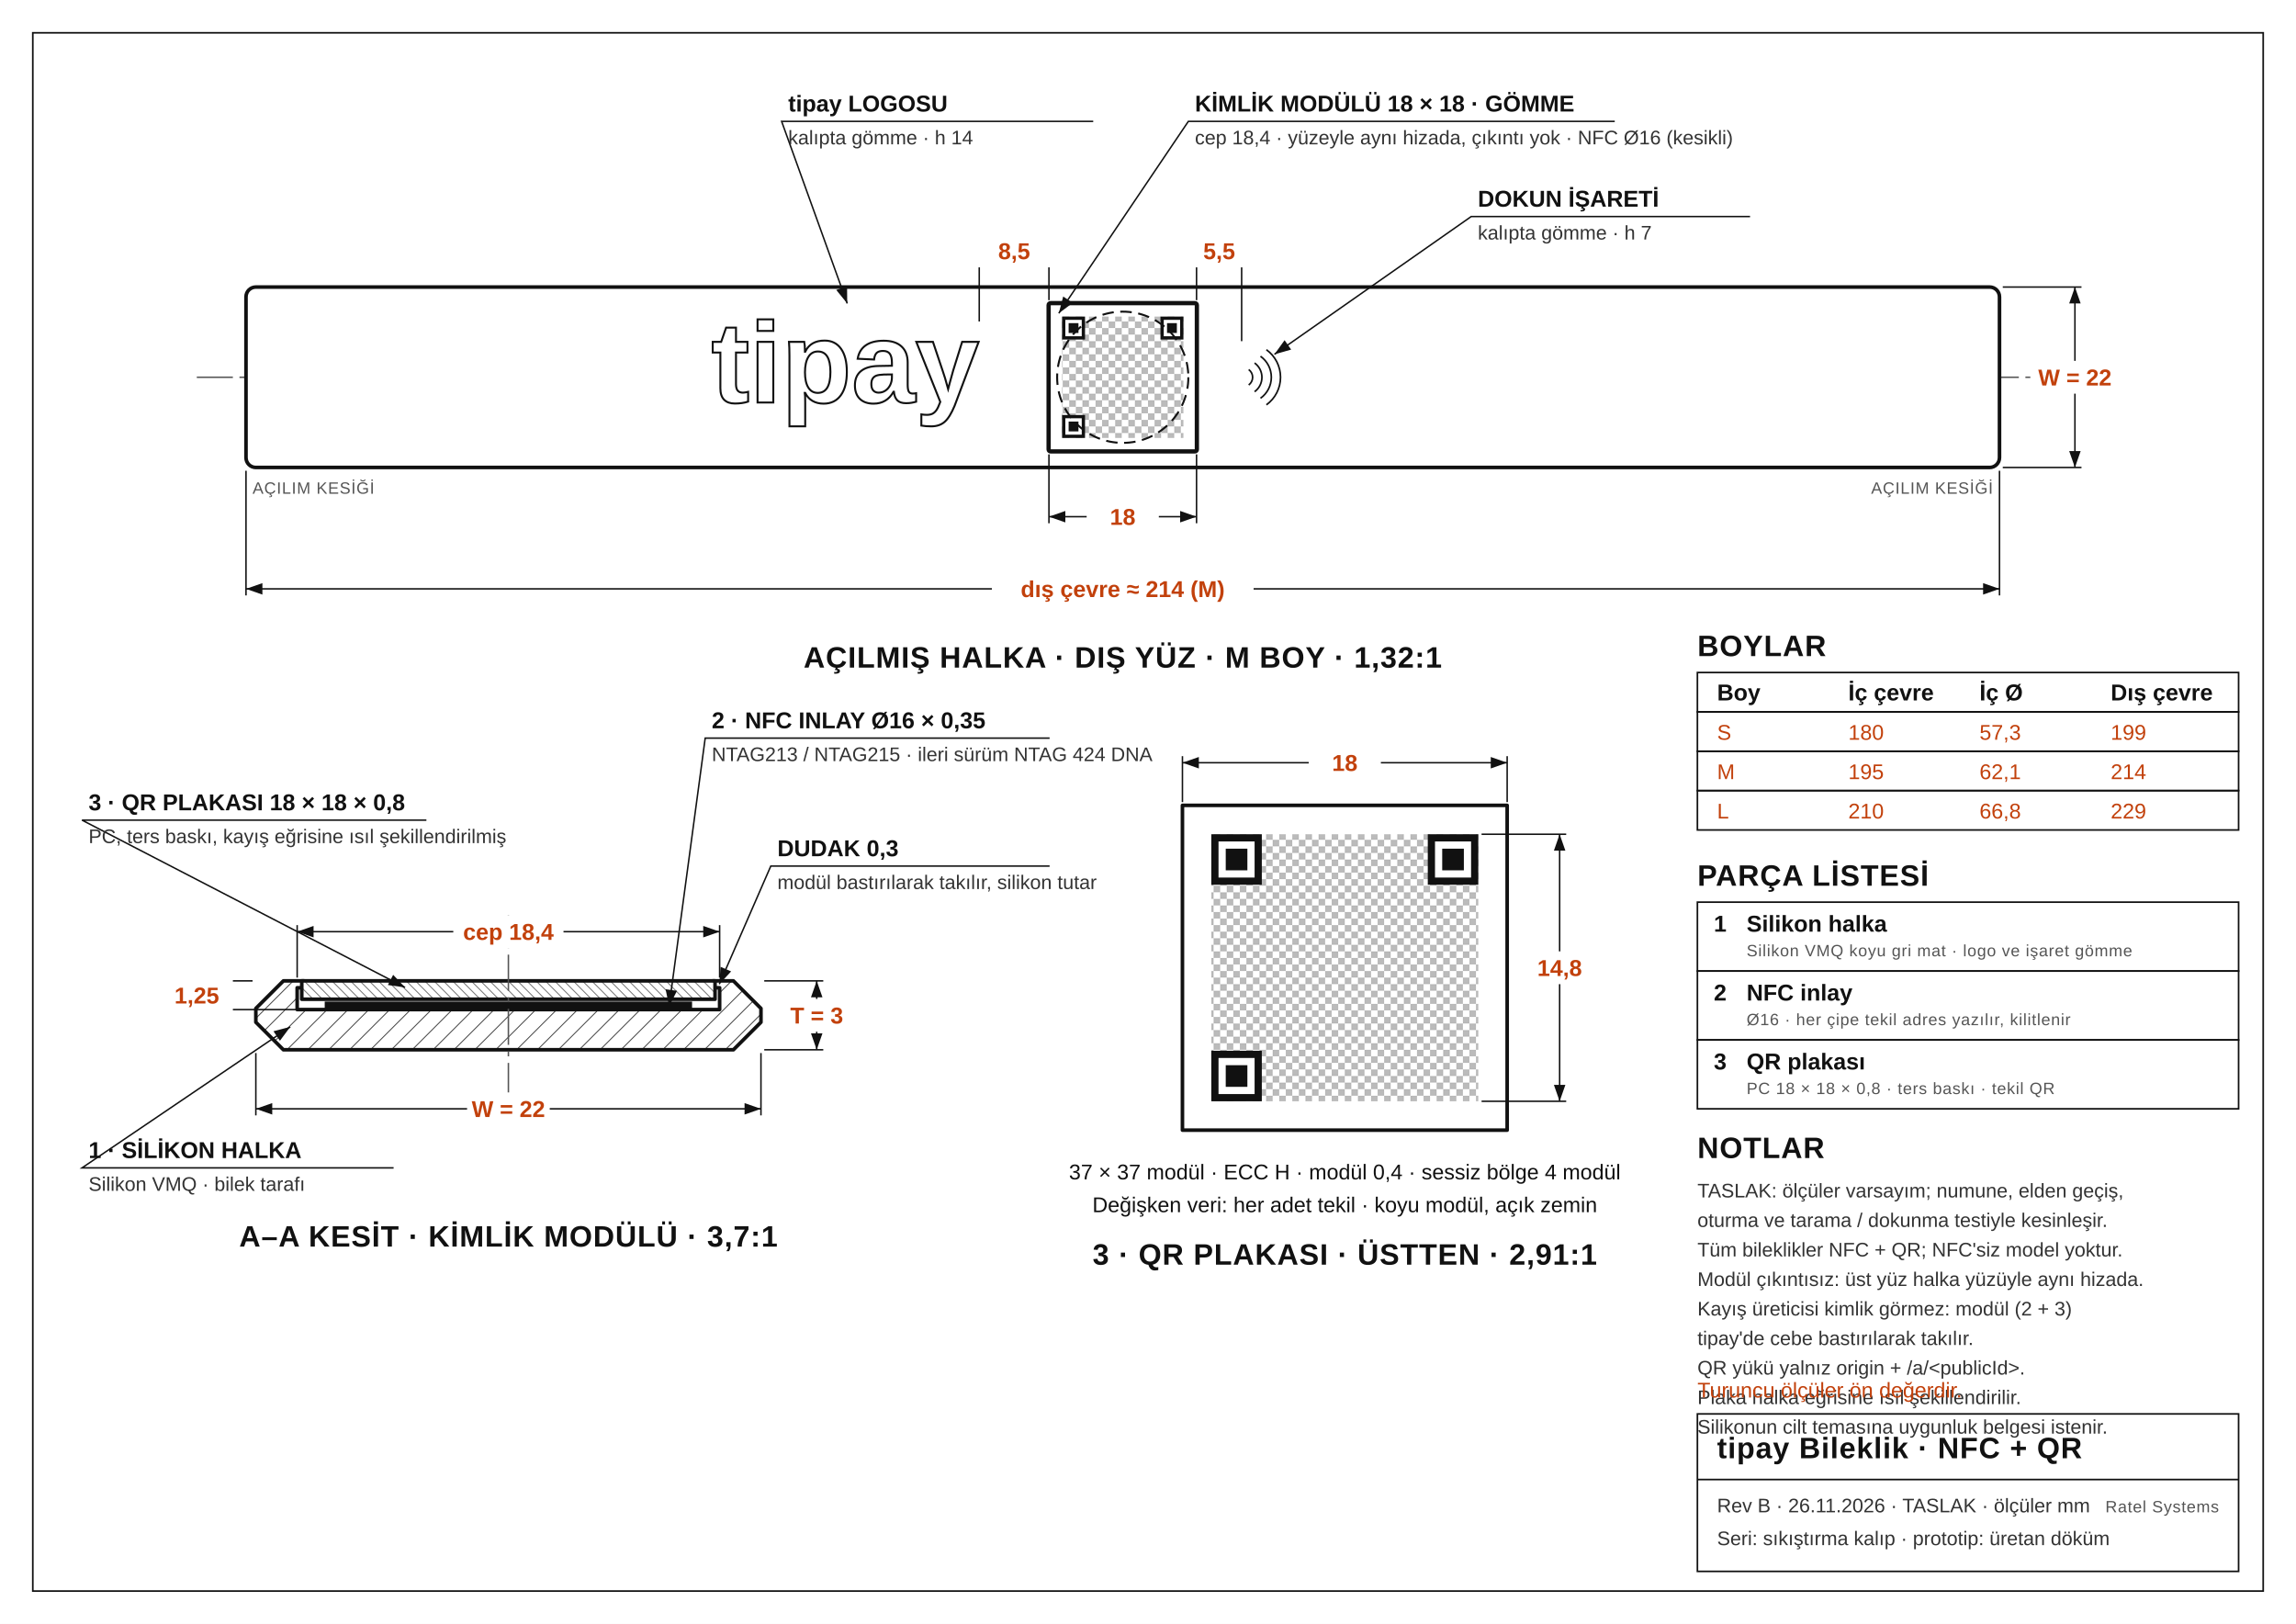
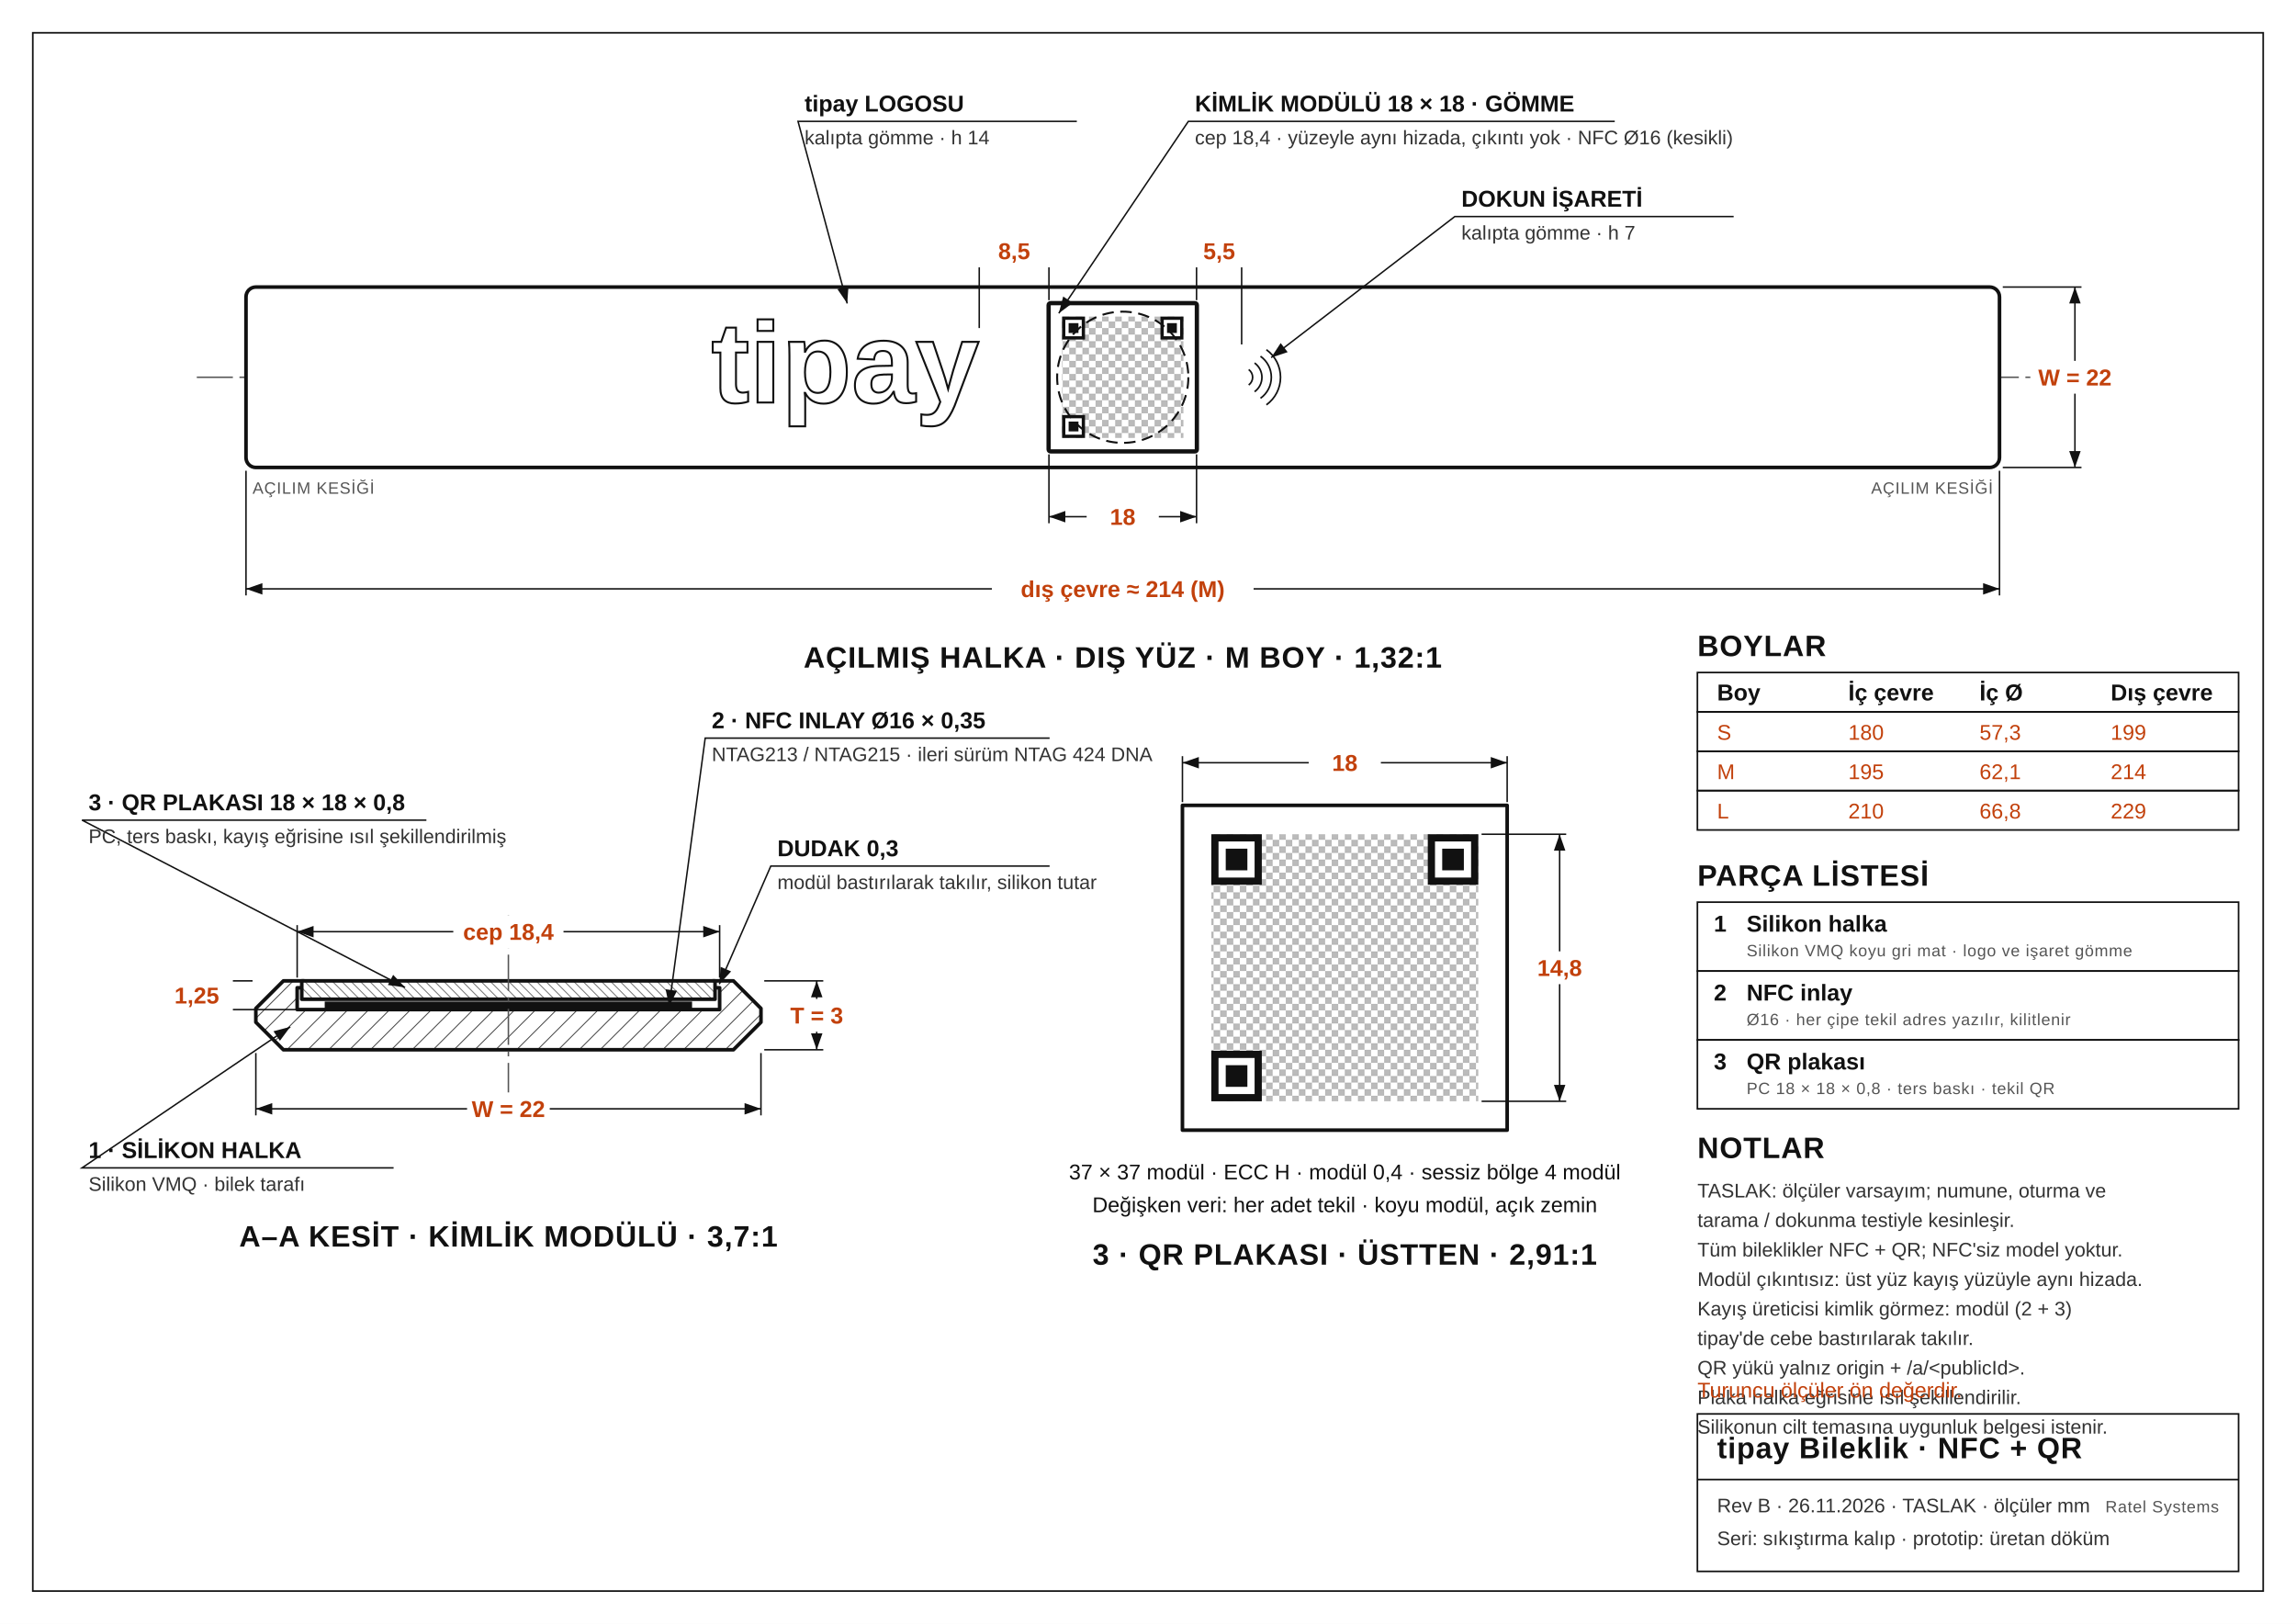
<svg xmlns="http://www.w3.org/2000/svg" viewBox="0 0 1400 990" width="1400" height="990" font-family="Arial, Helvetica, sans-serif">
  <defs>
    <marker id="arr" viewBox="0 0 10 10" refX="10" refY="5" markerWidth="10" markerHeight="10" markerUnits="userSpaceOnUse" orient="auto-start-reverse">
      <path d="M0,1.5 L10,5 L0,8.5 z" fill="#111" />
    </marker>
    <pattern id="h1" width="9" height="9" patternUnits="userSpaceOnUse" patternTransform="rotate(45)">
      <rect width="9" height="9" fill="#fff" />
      <line x1="0" y1="0" x2="0" y2="9" stroke="#111" stroke-width=".8" />
    </pattern>
    <pattern id="h2" width="4" height="4" patternUnits="userSpaceOnUse" patternTransform="rotate(-45)">
      <rect width="4" height="4" fill="#fff" />
      <line x1="0" y1="0" x2="0" y2="4" stroke="#111" stroke-width=".6" />
    </pattern>
    <pattern id="qr" width="8" height="8" patternUnits="userSpaceOnUse">
      <rect width="8" height="8" fill="#fff" />
      <rect width="4" height="4" fill="#bbb" />
      <rect x="4" y="4" width="4" height="4" fill="#bbb" />
    </pattern>
    <style>
      .vis{stroke:#111;stroke-width:2.2;stroke-linejoin:round}
      polygon.vis:not([fill]),rect.vis:not([fill]){fill:#fff}
      .thin{fill:none;stroke:#111;stroke-width:1}
      .hid{fill:none;stroke:#111;stroke-width:1.2;stroke-dasharray:7 4}
      .ctr{fill:none;stroke:#555;stroke-width:0.9;stroke-dasharray:22 4 3 4}
      .dim{fill:none;stroke:#111;stroke-width:0.9}
      .dima{fill:none;stroke:#111;stroke-width:0.9;marker-start:url(#arr);marker-end:url(#arr)}
      .lead{fill:none;stroke:#111;stroke-width:0.9;marker-start:url(#arr)}
      .grid{fill:none;stroke:#111;stroke-width:1}
      .tb{font-size:14px;font-weight:700;fill:#111}
      .ts{font-size:12px;fill:#333}
      .tn{font-size:13px;fill:#111}
      .tl{font-size:10px;fill:#555;letter-spacing:.4px}
      .h{font-size:18px;font-weight:700;fill:#111;letter-spacing:.5px}
      .q{fill:#c2410c}
    </style>
  </defs>
  <rect x="0" y="0" width="1400" height="990" fill="#fff" />
  <rect x="20" y="20" width="1360" height="950" class="grid" stroke-width="1.6" />
  <line class="ctr" x1="120" y1="230" x2="1249.2" y2="230" />
  <rect class="vis" x="150" y="175" width="1069.2" height="110" rx="6" />
  <rect class="thin" x="638.6" y="184" width="92" height="92" rx="2" />
  <rect class="vis" x="639.6" y="185" width="90" height="90" rx="1" fill="#fff" />
  <rect x="647.6" y="193" width="74" height="74" fill="url(#qr)" />
  <rect x="647.6" y="193" width="14" height="14" fill="#111" />
  <rect x="649.6" y="195" width="10" height="10" fill="#fff" />
  <rect x="651.6" y="197" width="6" height="6" fill="#111" />
  <rect x="707.6" y="193" width="14" height="14" fill="#111" />
  <rect x="709.6" y="195" width="10" height="10" fill="#fff" />
  <rect x="711.6" y="197" width="6" height="6" fill="#111" />
  <rect x="647.6" y="253" width="14" height="14" fill="#111" />
  <rect x="649.6" y="255" width="10" height="10" fill="#fff" />
  <rect x="651.6" y="257" width="6" height="6" fill="#111" />
  <circle class="hid" cx="684.6" cy="230" r="40" />
  <text x="597.1" y="245.4" text-anchor="end" font-size="70" font-weight="600" fill="none" stroke="#111" stroke-width="1.2" textLength="161" lengthAdjust="spacingAndGlyphs">tipay</text>
  <path class="thin" stroke-width="1.6" d="M761.4,225.3 A5.8,5.8 0 0 1 761.4,234.7" />
  <path class="thin" stroke-width="1.6" d="M765,221.3 A10.8,10.8 0 0 1 765,238.8" />
  <path class="thin" stroke-width="1.6" d="M768.6,217.2 A15.7,15.7 0 0 1 768.6,242.8" />
  <path class="thin" stroke-width="1.6" d="M772.2,213.2 A20.7,20.7 0 0 1 772.2,246.8" />
+   <line class="dim" x1="597.1" y1="200" x2="597.1" y2="149" />
+   <line class="dim" x1="639.6" y1="183" x2="639.6" y2="149" />
+   <line class="dima" x1="597.1" y1="153" x2="639.6" y2="153" />
+   <rect x="596.4" y="143" width="44" height="20" fill="#fff" />
+   <text class="tb q" x="618.4" y="158" text-anchor="middle">8,5</text>
+   <line class="dim" x1="757.1" y1="210" x2="757.1" y2="149" />
+   <line class="dim" x1="729.6" y1="183" x2="729.6" y2="149" />
+   <line class="dima" x1="729.6" y1="153" x2="757.1" y2="153" />
+   <rect x="721.4" y="143" width="44" height="20" fill="#fff" />
+   <text class="tb q" x="743.4" y="158" text-anchor="middle">5,5</text>
+   <polyline class="lead" points="516.6,185 486.6,74 656.6,74" />
+   <text class="tb" x="490.6" y="68">tipay LOGOSU</text>
+   <text class="ts" x="490.6" y="88">kalıpta gömme · h 14</text>
+   <polyline class="lead" points="645.6,191 724.6,74 984.6,74" />
+   <text class="tb" x="728.6" y="68">KİMLİK MODÜLÜ 18 × 18 · GÖMME</text>
+   <text class="ts" x="728.6" y="88">cep 18,4 · yüzeyle aynı hizada, çıkıntı yok · NFC Ø16 (kesikli)</text>
+   <polyline class="lead" points="775.1,218 887.1,132 1057.1,132" />
+   <text class="tb" x="891.1" y="126">DOKUN İŞARETİ</text>
+   <text class="ts" x="891.1" y="146">kalıpta gömme · h 7</text>
  <text class="tl" x="154" y="301">AÇILIM KESİĞİ</text>
  <text class="tl" x="1215.2" y="301" text-anchor="end">AÇILIM KESİĞİ</text>
  <line class="dim" x1="150" y1="287" x2="150" y2="363" />
  <line class="dim" x1="1219.2" y1="287" x2="1219.2" y2="363" />
  <line class="dima" x1="150" y1="359" x2="1219.2" y2="359" />
  <rect x="604.8" y="349" width="159.6" height="20" fill="#fff" />
  <text class="tb q" x="684.6" y="364" text-anchor="middle">dış çevre ≈ 214 (M)</text>
  <line class="dim" x1="639.6" y1="277" x2="639.6" y2="319" />
  <line class="dim" x1="729.6" y1="277" x2="729.6" y2="319" />
  <line class="dima" x1="639.6" y1="315" x2="729.6" y2="315" />
  <rect x="662.6" y="305" width="44" height="20" fill="#fff" />
  <text class="tb q" x="684.6" y="320" text-anchor="middle">18</text>
-   <line class="dim" x1="597.1" y1="196" x2="597.1" y2="149" />
-   <line class="dim" x1="639.6" y1="183" x2="639.6" y2="149" />
-   <line class="dima" x1="597.1" y1="153" x2="639.6" y2="153" />
-   <rect x="596.4" y="143" width="44" height="20" fill="#fff" />
-   <text class="tb q" x="618.4" y="158" text-anchor="middle">8,5</text>
-   <line class="dim" x1="757.1" y1="208" x2="757.1" y2="149" />
-   <line class="dim" x1="729.6" y1="183" x2="729.6" y2="149" />
-   <line class="dima" x1="729.6" y1="153" x2="757.1" y2="153" />
-   <rect x="721.4" y="143" width="44" height="20" fill="#fff" />
-   <text class="tb q" x="743.4" y="158" text-anchor="middle">5,5</text>
  <line class="dim" x1="1221.2" y1="175" x2="1269.2" y2="175" />
  <line class="dim" x1="1221.2" y1="285" x2="1269.2" y2="285" />
  <line class="dima" x1="1265.2" y1="175" x2="1265.2" y2="285" />
  <rect x="1240" y="220" width="50.4" height="20" fill="#fff" />
  <text class="tb q" x="1265.2" y="235" text-anchor="middle">W = 22</text>
-   <polyline class="lead" points="516.6,185 476.6,74 666.6,74" />
-   <text class="tb" x="480.6" y="68">tipay LOGOSU</text>
-   <text class="ts" x="480.6" y="88">kalıpta gömme · h 14</text>
-   <polyline class="lead" points="645.6,191 724.6,74 984.6,74" />
-   <text class="tb" x="728.6" y="68">KİMLİK MODÜLÜ 18 × 18 · GÖMME</text>
-   <text class="ts" x="728.6" y="88">cep 18,4 · yüzeyle aynı hizada, çıkıntı yok · NFC Ø16 (kesikli)</text>
-   <polyline class="lead" points="777.1,216 897.1,132 1067.1,132" />
-   <text class="tb" x="901.1" y="126">DOKUN İŞARETİ</text>
-   <text class="ts" x="901.1" y="146">kalıpta gömme · h 7</text>
  <text class="h" x="684.6" y="407" text-anchor="middle">AÇILMIŞ HALKA · DIŞ YÜZ · M BOY · 1,32:1</text>
  <polygon class="vis" fill="url(#h1)" points="172.8,640 447.2,640 464,623.2 464,614.8 447.2,598 434.6,598 434.6,602.2 438.8,602.2 438.8,615.5 181.2,615.5 181.2,602.2 185.4,602.2 185.4,598 172.8,598 156,614.8 156,623.2" />
  <rect x="198" y="610.6" width="224" height="4.9" fill="#111" />
  <rect class="vis" x="184" y="598" width="252" height="11.2" fill="url(#h2)" />
  <line class="ctr" x1="310" y1="670" x2="310" y2="558" />
  <line class="dim" x1="156" y1="642" x2="156" y2="680" />
  <line class="dim" x1="464" y1="642" x2="464" y2="680" />
  <line class="dima" x1="156" y1="676" x2="464" y2="676" />
  <rect x="284.8" y="666" width="50.4" height="20" fill="#fff" />
  <text class="tb q" x="310" y="681" text-anchor="middle">W = 22</text>
  <line class="dim" x1="181.2" y1="596" x2="181.2" y2="564" />
  <line class="dim" x1="438.8" y1="596" x2="438.8" y2="564" />
  <line class="dima" x1="181.2" y1="568" x2="438.8" y2="568" />
  <rect x="276.4" y="558" width="67.2" height="20" fill="#fff" />
  <text class="tb q" x="310" y="573" text-anchor="middle">cep 18,4</text>
  <line class="dim" x1="466" y1="598" x2="502" y2="598" />
  <line class="dim" x1="466" y1="640" x2="502" y2="640" />
  <line class="dima" x1="498" y1="598" x2="498" y2="640" />
  <rect x="476" y="609" width="44" height="20" fill="#fff" />
  <text class="tb q" x="498" y="624" text-anchor="middle">T = 3</text>
  <line class="dim" x1="181.2" y1="615.5" x2="116" y2="615.5" />
  <line class="dim" x1="154" y1="598" x2="116" y2="598" />
  <line class="dima" x1="120" y1="598" x2="120" y2="615.5" />
  <rect x="98" y="596.8" width="44" height="20" fill="#fff" />
  <text class="tb q" x="120" y="611.8" text-anchor="middle">1,25</text>
  <polyline class="lead" points="247,602 50,500 260,500" />
  <text class="tb" x="54" y="494">3 · QR PLAKASI 18 × 18 × 0,8</text>
  <text class="ts" x="54" y="514">PC, ters baskı, kayış eğrisine ısıl şekillendirilmiş</text>
  <polyline class="lead" points="408,613.5 430,450 640,450" />
  <text class="tb" x="434" y="444">2 · NFC INLAY Ø16 × 0,35</text>
  <text class="ts" x="434" y="464">NTAG213 / NTAG215 · ileri sürüm NTAG 424 DNA</text>
  <polyline class="lead" points="438.6,600 470,528 640,528" />
  <text class="tb" x="474" y="522">DUDAK 0,3</text>
  <text class="ts" x="474" y="542">modül bastırılarak takılır, silikon tutar</text>
  <polyline class="lead" points="177,626 50,712 240,712" />
  <text class="tb" x="54" y="706">1 · SİLİKON HALKA</text>
  <text class="ts" x="54" y="726">Silikon VMQ · bilek tarafı</text>
  <text class="h" x="310" y="760" text-anchor="middle">A–A KESİT · KİMLİK MODÜLÜ · 3,7:1</text>
  <rect class="vis" x="721" y="491" width="198" height="198" fill="#fff" />
  <rect x="738.6" y="508.6" width="162.8" height="162.8" fill="url(#qr)" />
  <rect x="738.6" y="508.6" width="30.8" height="30.8" fill="#111" />
  <rect x="743" y="513" width="22" height="22" fill="#fff" />
  <rect x="747.4" y="517.4" width="13.2" height="13.2" fill="#111" />
  <rect x="870.6" y="508.6" width="30.8" height="30.8" fill="#111" />
  <rect x="875" y="513" width="22" height="22" fill="#fff" />
  <rect x="879.4" y="517.4" width="13.2" height="13.2" fill="#111" />
  <rect x="738.6" y="640.6" width="30.8" height="30.8" fill="#111" />
  <rect x="743" y="645" width="22" height="22" fill="#fff" />
  <rect x="747.4" y="649.4" width="13.2" height="13.2" fill="#111" />
  <line class="dim" x1="721" y1="489" x2="721" y2="461" />
  <line class="dim" x1="919" y1="489" x2="919" y2="461" />
  <line class="dima" x1="721" y1="465" x2="919" y2="465" />
  <rect x="798" y="455" width="44" height="20" fill="#fff" />
  <text class="tb q" x="820" y="470" text-anchor="middle">18</text>
  <line class="dim" x1="903.4" y1="508.6" x2="955" y2="508.6" />
  <line class="dim" x1="903.4" y1="671.4" x2="955" y2="671.4" />
  <line class="dima" x1="951" y1="508.6" x2="951" y2="671.4" />
  <rect x="929" y="580" width="44" height="20" fill="#fff" />
  <text class="tb q" x="951" y="595" text-anchor="middle">14,8</text>
  <text class="tn" x="820" y="719" text-anchor="middle">37 × 37 modül · ECC H · modül 0,4 · sessiz bölge 4 modül</text>
  <text class="tn" x="820" y="739" text-anchor="middle">Değişken veri: her adet tekil · koyu modül, açık zemin</text>
  <text class="h" x="820" y="771" text-anchor="middle">3 · QR PLAKASI · ÜSTTEN · 2,91:1</text>
  <text class="h" x="1035" y="400">BOYLAR</text>
  <rect class="grid" x="1035" y="410" width="330" height="24" />
  <text class="tb" x="1047" y="427">Boy</text>
  <text class="tb" x="1127" y="427">İç çevre</text>
  <text class="tb" x="1207" y="427">İç Ø</text>
  <text class="tb" x="1287" y="427">Dış çevre</text>
  <rect class="grid" x="1035" y="434" width="330" height="24" />
  <text class="tn q" x="1047" y="451">S</text>
  <text class="tn q" x="1127" y="451">180</text>
  <text class="tn q" x="1207" y="451">57,3</text>
  <text class="tn q" x="1287" y="451">199</text>
  <rect class="grid" x="1035" y="458" width="330" height="24" />
  <text class="tn q" x="1047" y="475">M</text>
  <text class="tn q" x="1127" y="475">195</text>
  <text class="tn q" x="1207" y="475">62,1</text>
  <text class="tn q" x="1287" y="475">214</text>
  <rect class="grid" x="1035" y="482" width="330" height="24" />
  <text class="tn q" x="1047" y="499">L</text>
  <text class="tn q" x="1127" y="499">210</text>
  <text class="tn q" x="1207" y="499">66,8</text>
  <text class="tn q" x="1287" y="499">229</text>
  <text class="h" x="1035" y="540">PARÇA LİSTESİ</text>
  <rect class="grid" x="1035" y="550" width="330" height="42" />
  <text class="tb" x="1045" y="568">1</text>
  <text class="tb" x="1065" y="568">Silikon halka</text>
  <text class="tl" x="1065" y="583">Silikon VMQ koyu gri mat · logo ve işaret gömme</text>
  <rect class="grid" x="1035" y="592" width="330" height="42" />
  <text class="tb" x="1045" y="610">2</text>
  <text class="tb" x="1065" y="610">NFC inlay</text>
  <text class="tl" x="1065" y="625">Ø16 · her çipe tekil adres yazılır, kilitlenir</text>
  <rect class="grid" x="1035" y="634" width="330" height="42" />
  <text class="tb" x="1045" y="652">3</text>
  <text class="tb" x="1065" y="652">QR plakası</text>
  <text class="tl" x="1065" y="667">PC 18 × 18 × 0,8 · ters baskı · tekil QR</text>
  <text class="h" x="1035" y="706">NOTLAR</text>
-   <text class="ts" x="1035" y="730">TASLAK: ölçüler varsayım; numune, elden geçiş,</text>
-   <text class="ts" x="1035" y="748">oturma ve tarama / dokunma testiyle kesinleşir.</text>
+   <text class="ts" x="1035" y="730">TASLAK: ölçüler varsayım; numune, oturma ve</text>
+   <text class="ts" x="1035" y="748">tarama / dokunma testiyle kesinleşir.</text>
  <text class="ts" x="1035" y="766">Tüm bileklikler NFC + QR; NFC'siz model yoktur.</text>
-   <text class="ts" x="1035" y="784">Modül çıkıntısız: üst yüz halka yüzüyle aynı hizada.</text>
+   <text class="ts" x="1035" y="784">Modül çıkıntısız: üst yüz kayış yüzüyle aynı hizada.</text>
  <text class="ts" x="1035" y="802">Kayış üreticisi kimlik görmez: modül (2 + 3)</text>
  <text class="ts" x="1035" y="820">tipay'de cebe bastırılarak takılır.</text>
  <text class="ts" x="1035" y="838">QR yükü yalnız origin + /a/&lt;publicId&gt;.</text>
  <text class="ts" x="1035" y="856">Plaka halka eğrisine ısıl şekillendirilir.</text>
  <text class="ts" x="1035" y="874">Silikonun cilt temasına uygunluk belgesi istenir.</text>
  <rect class="grid" x="1035" y="862" width="330" height="96" stroke-width="1.6" />
  <line class="grid" x1="1035" y1="902" x2="1365" y2="902" />
-   <text class="h" x="1047" y="889">tipay Bileklik · NFC + QR</text>
+   <text class="h" x="1047" y="889" textLength="260" lengthAdjust="spacingAndGlyphs">tipay Bileklik · NFC + QR</text>
  <text class="ts" x="1047" y="922">Rev B · 26.11.2026 · TASLAK · ölçüler mm</text>
  <text class="ts" x="1047" y="942">Seri: sıkıştırma kalıp · prototip: üretan döküm</text>
  <text class="tl" x="1353" y="922" text-anchor="end">Ratel Systems</text>
  <text class="tn q" x="1035" y="852">Turuncu ölçüler ön değerdir.</text>
</svg>
